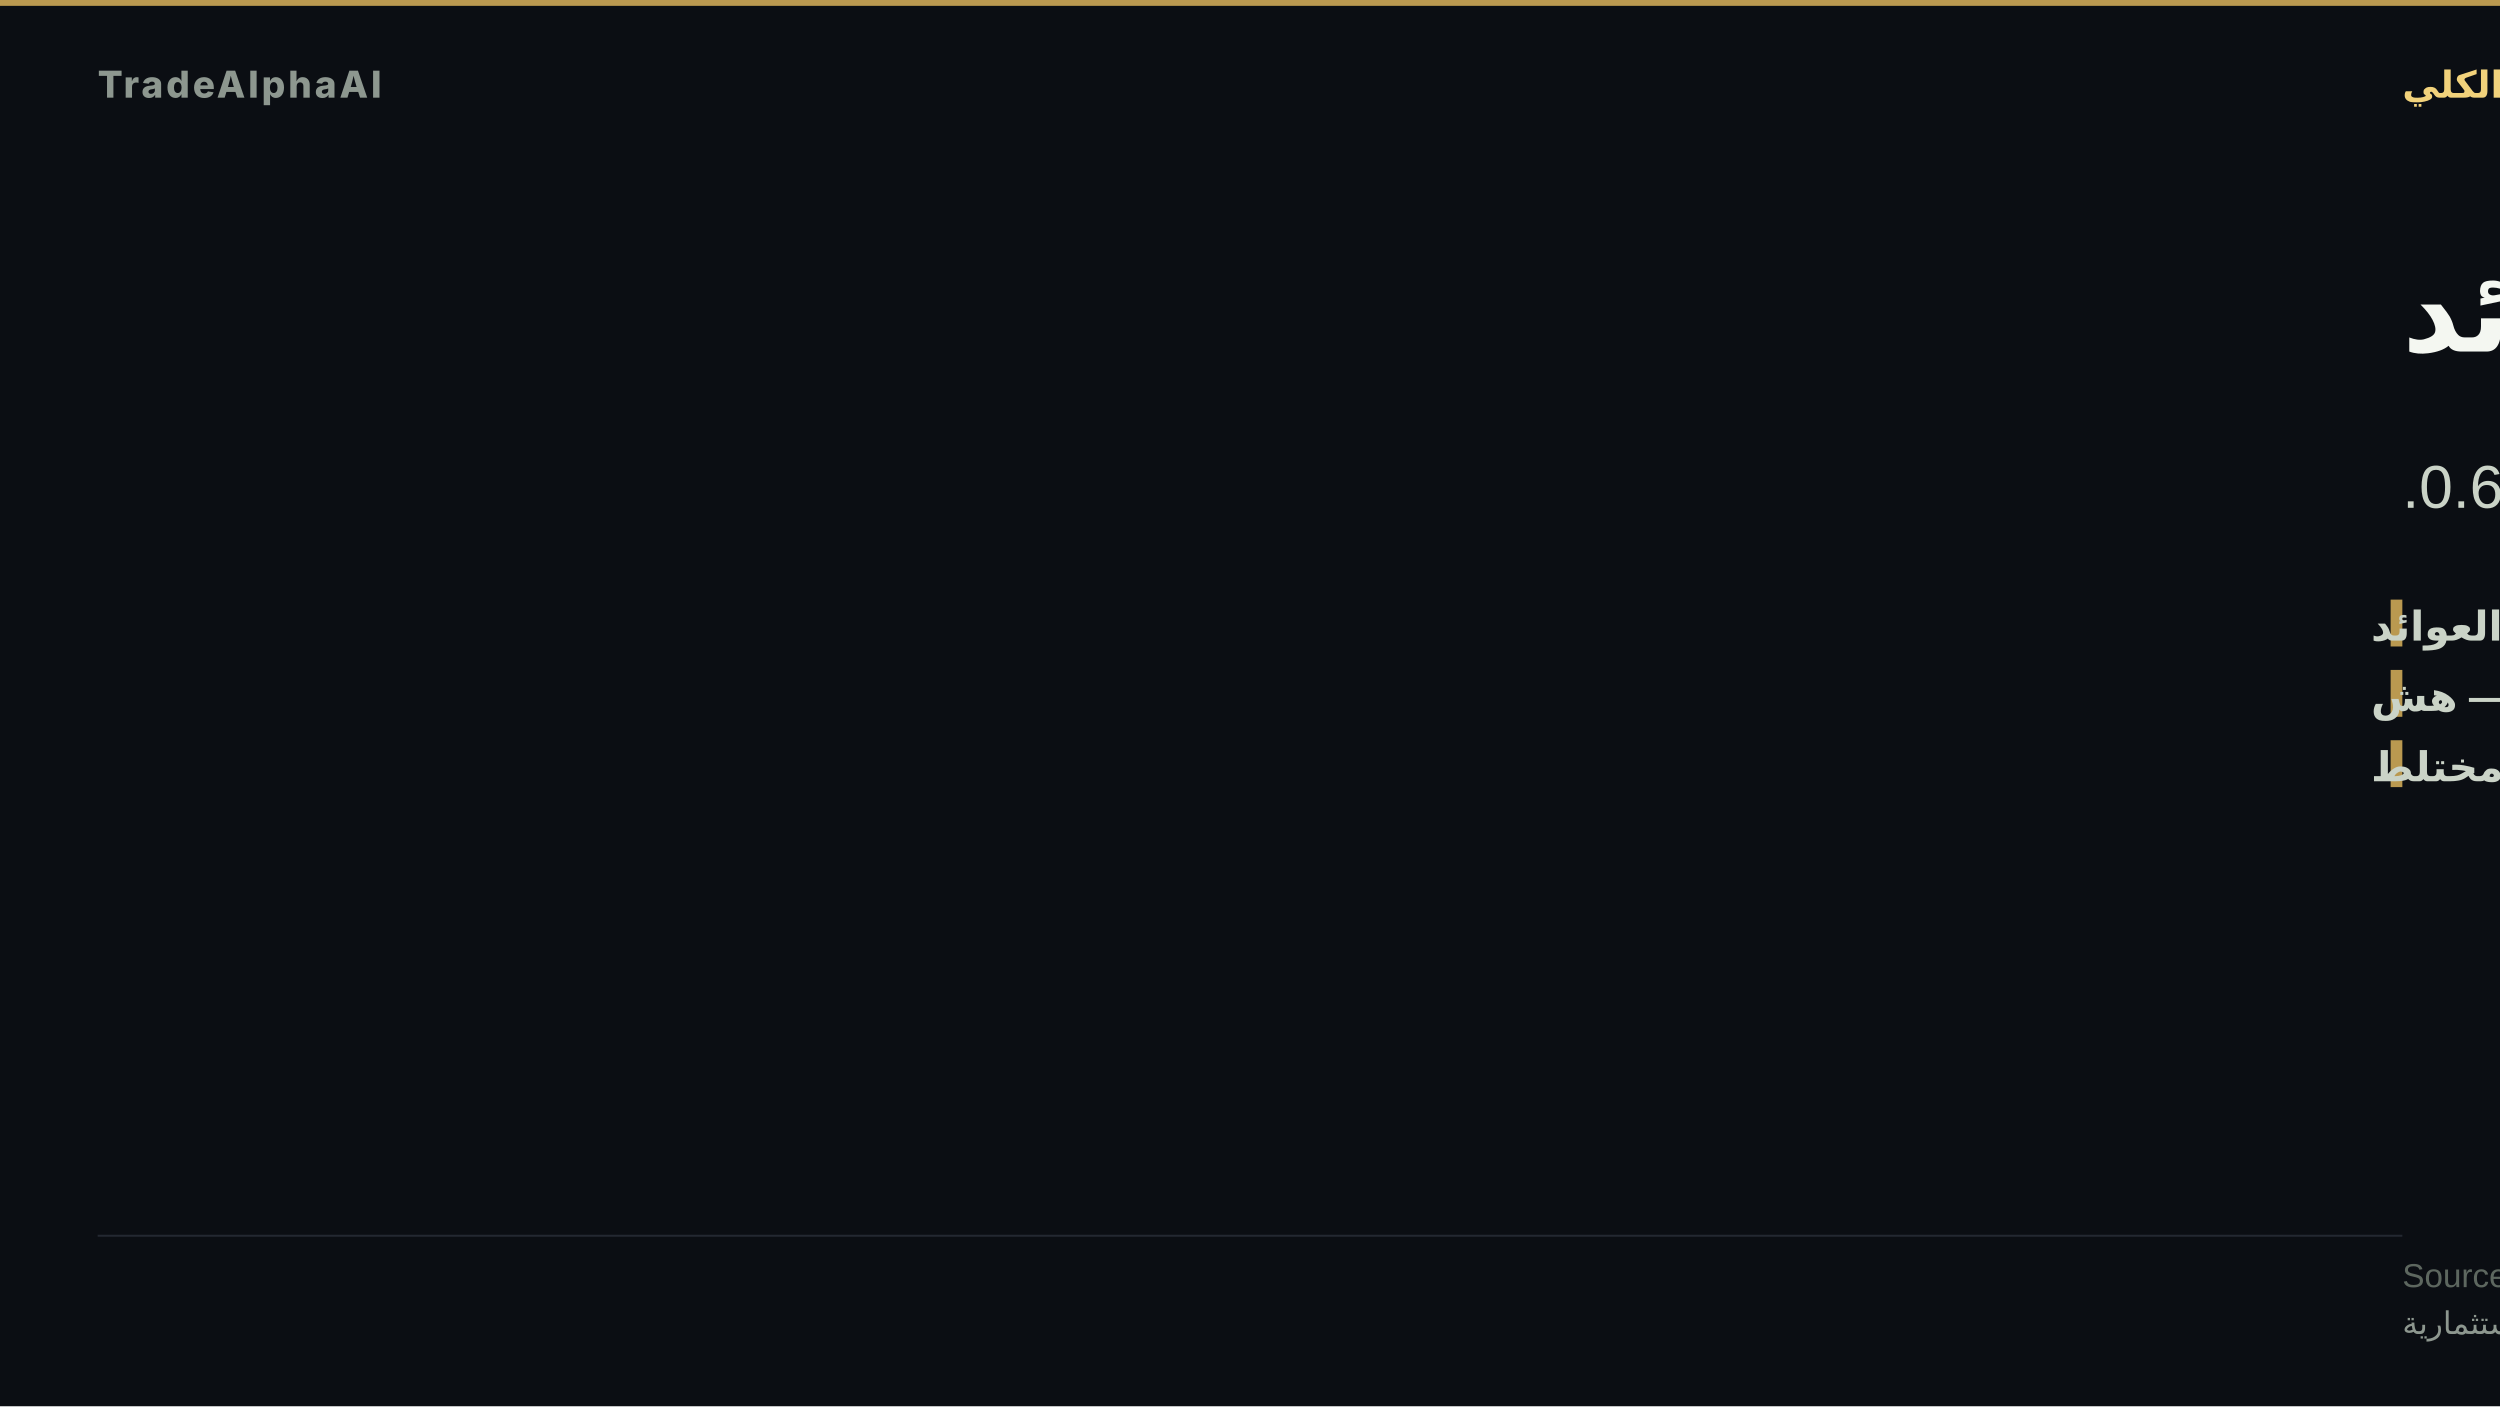
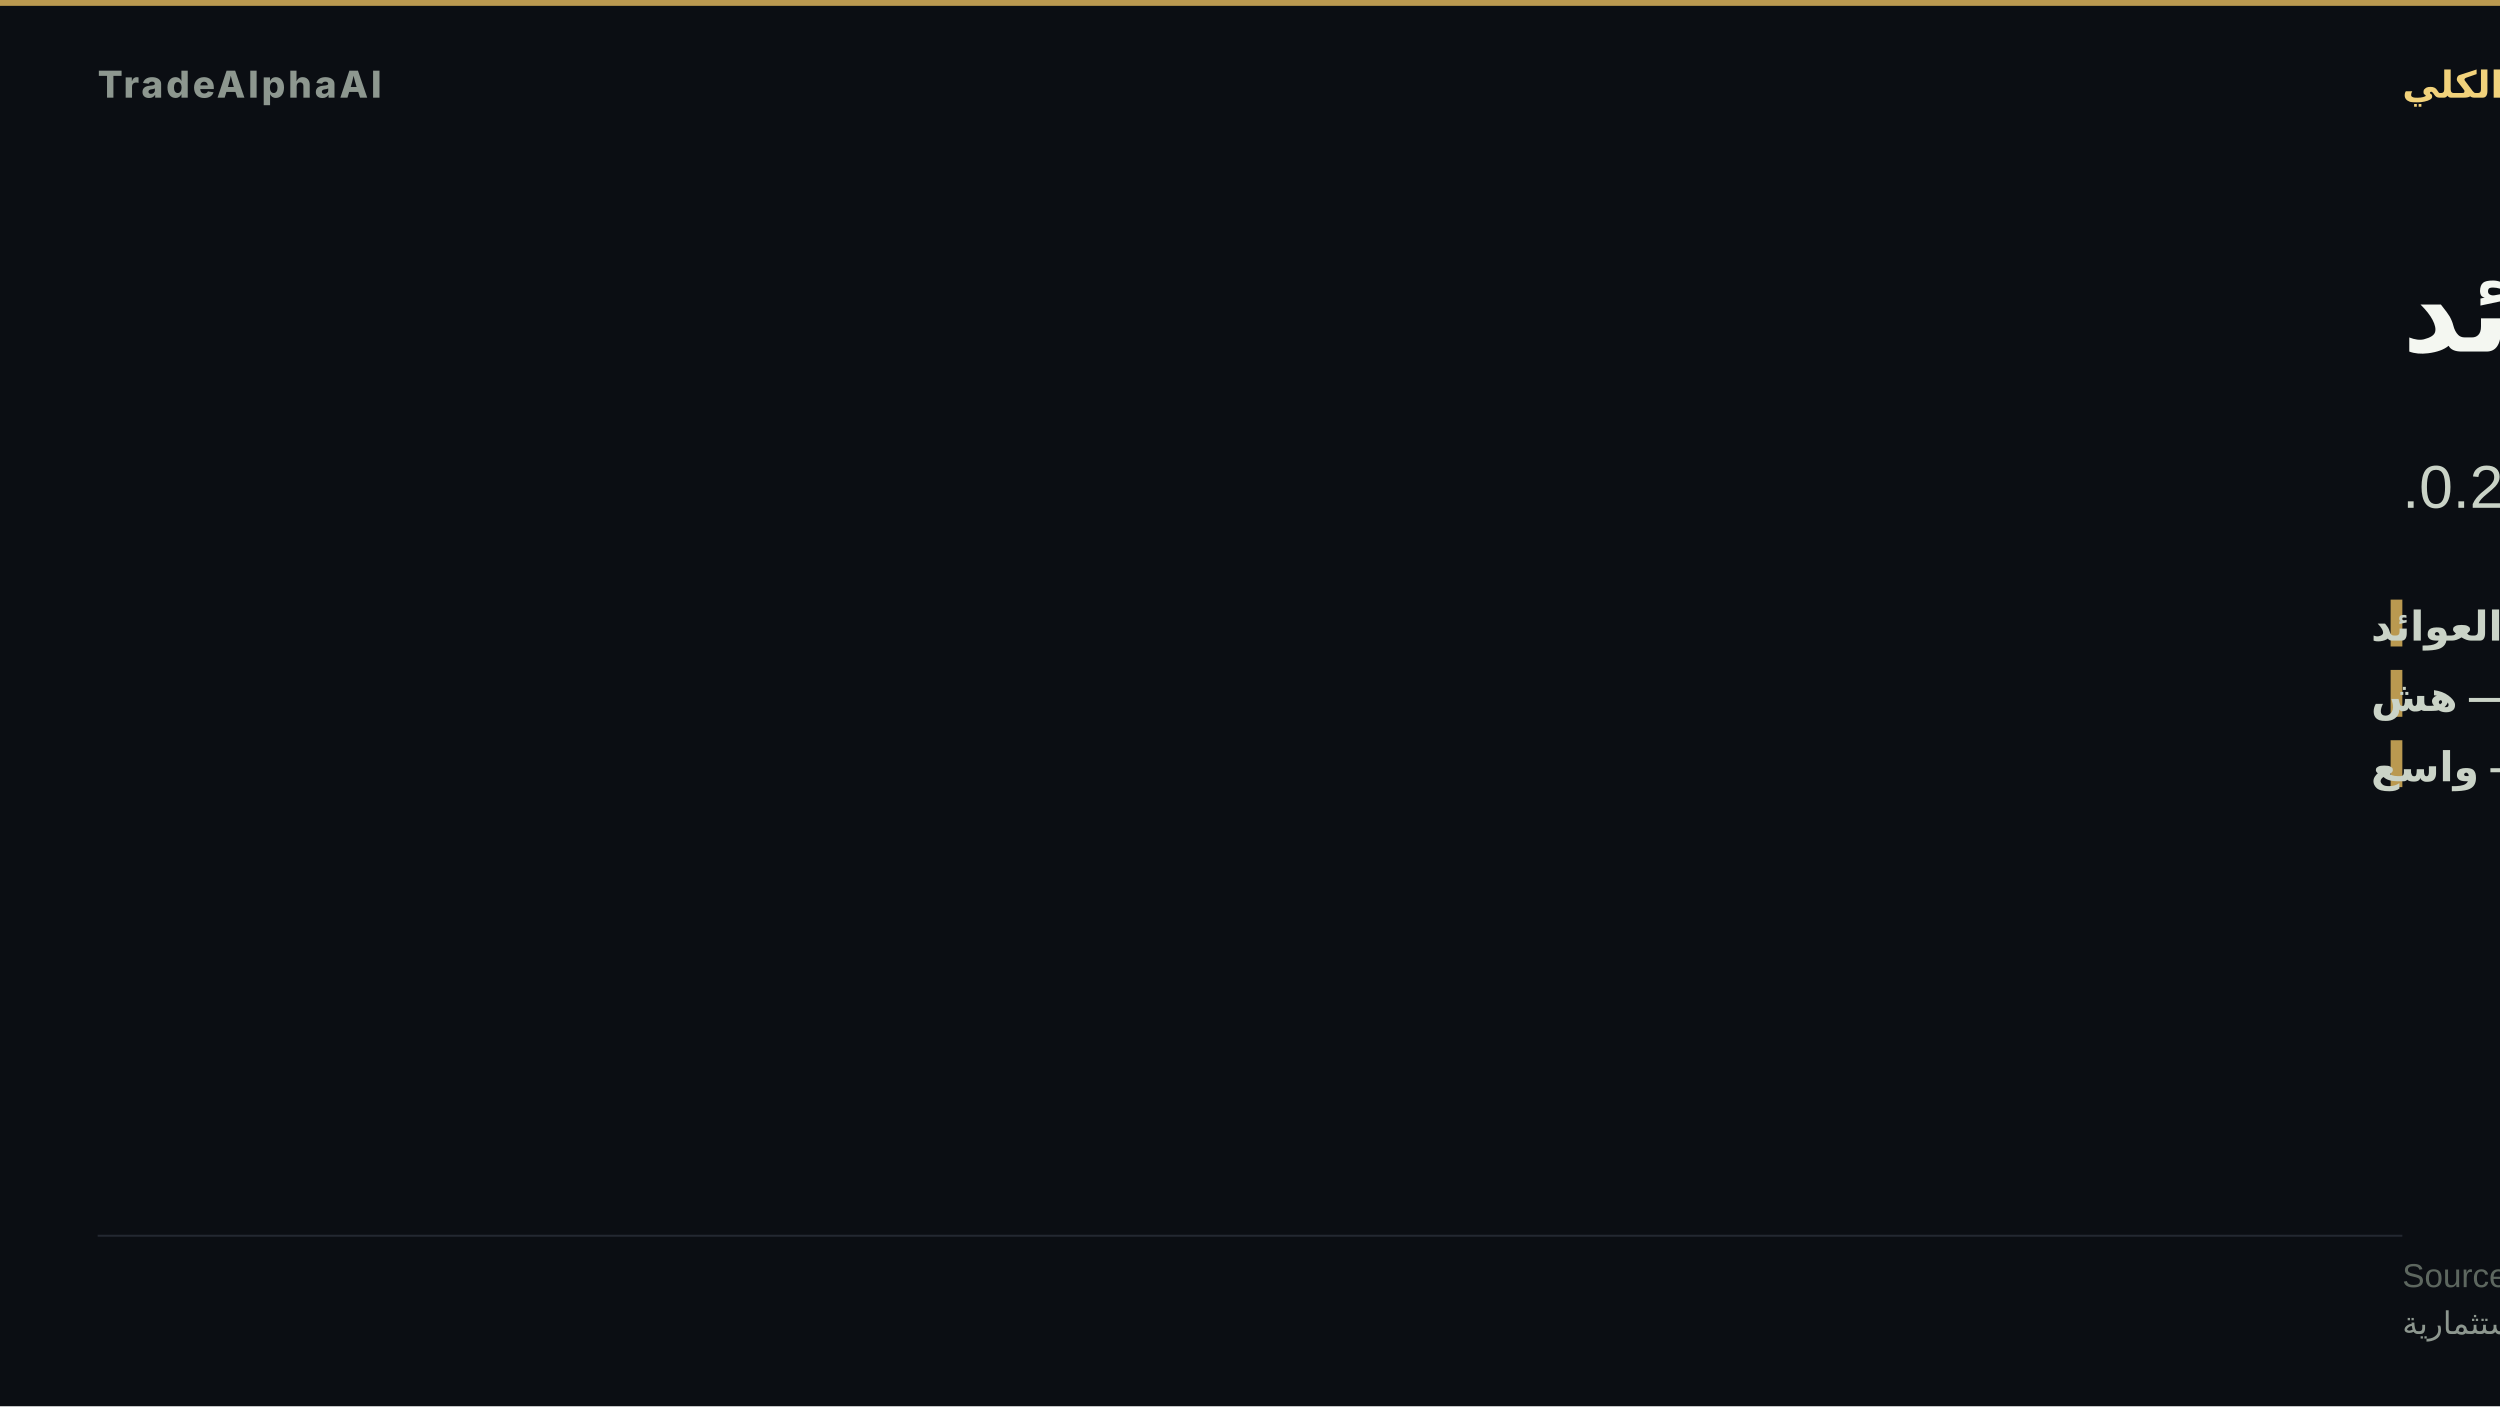
<svg xmlns="http://www.w3.org/2000/svg" width="1280" height="720" viewBox="0 0 1280 720" role="img" aria-label="ضغط العوائد">
  <rect width="1280" height="720" fill="#0b0e13" />
  <rect x="0" y="0" width="1280" height="3" fill="#d8b15a" opacity="0.85" />
  <text x="50" y="50" font-family="'Inter','Segoe UI','Helvetica Neue',Arial,sans-serif" font-size="19" font-weight="800" letter-spacing="1.5" fill="#8d978f" text-anchor="start">TradeAlphaAI</text>
  <text x="1230" y="50" font-family="'Tajawal','Cairo','Segoe UI',Arial,sans-serif" font-size="19" font-weight="700" letter-spacing="0" fill="#f2d27b" text-anchor="end" direction="rtl">النظام الكلي</text>
  <text x="1230" y="180" font-family="'Tajawal','Cairo','Segoe UI',Arial,sans-serif" font-size="58" font-weight="800" fill="#f4f7f1" text-anchor="end" direction="rtl">ضغط العوائد</text>
-   <text x="1230" y="260" font-family="'Tajawal','Cairo','Segoe UI',Arial,sans-serif" font-size="31" font-weight="500" fill="#cad3c7" text-anchor="end" direction="rtl">سيولة ضغط العوائد · استقرار هش · اتساق 0.6.</text>
+   <text x="1230" y="260" font-family="'Tajawal','Cairo','Segoe UI',Arial,sans-serif" font-size="31" font-weight="500" fill="#cad3c7" text-anchor="end" direction="rtl">سيولة ضغط العوائد · استقرار هش · اتساق 0.2.</text>
  <rect x="1224" y="307" width="6" height="24" fill="#d8b15a" opacity="0.85" />
  <text x="1214" y="328" font-family="'Tajawal','Cairo','Segoe UI',Arial,sans-serif" font-size="21" font-weight="600" fill="#cad3c7" text-anchor="end" direction="rtl">السيولة — ضغط العوائد</text>
  <rect x="1224" y="343" width="6" height="24" fill="#d8b15a" opacity="0.85" />
  <text x="1214" y="364" font-family="'Tajawal','Cairo','Segoe UI',Arial,sans-serif" font-size="21" font-weight="600" fill="#cad3c7" text-anchor="end" direction="rtl">الاستقرار — هش</text>
  <rect x="1224" y="379" width="6" height="24" fill="#d8b15a" opacity="0.85" />
-   <text x="1214" y="400" font-family="'Tajawal','Cairo','Segoe UI',Arial,sans-serif" font-size="21" font-weight="600" fill="#cad3c7" text-anchor="end" direction="rtl">الاتساع — مختلط</text>
+   <text x="1214" y="400" font-family="'Tajawal','Cairo','Segoe UI',Arial,sans-serif" font-size="21" font-weight="600" fill="#cad3c7" text-anchor="end" direction="rtl">الاتساع — واسع</text>
  <rect x="50" y="632.2" width="1180" height="1" fill="rgba(148,163,184,0.18)" />
  <text x="1230" y="659" font-family="'Tajawal','Cairo','Segoe UI',Arial,sans-serif" font-size="17" fill="#5d675f" text-anchor="end" direction="rtl">Source: TradeAlphaAI macro-reactions + liquidity-regime artifacts</text>
  <text x="1230" y="683" font-family="'Tajawal','Cairo','Segoe UI',Arial,sans-serif" font-size="16" fill="#8d978f" text-anchor="end" direction="rtl">استخبارات سوق تعليمية — ليست نصيحة استثمارية</text>
</svg>
